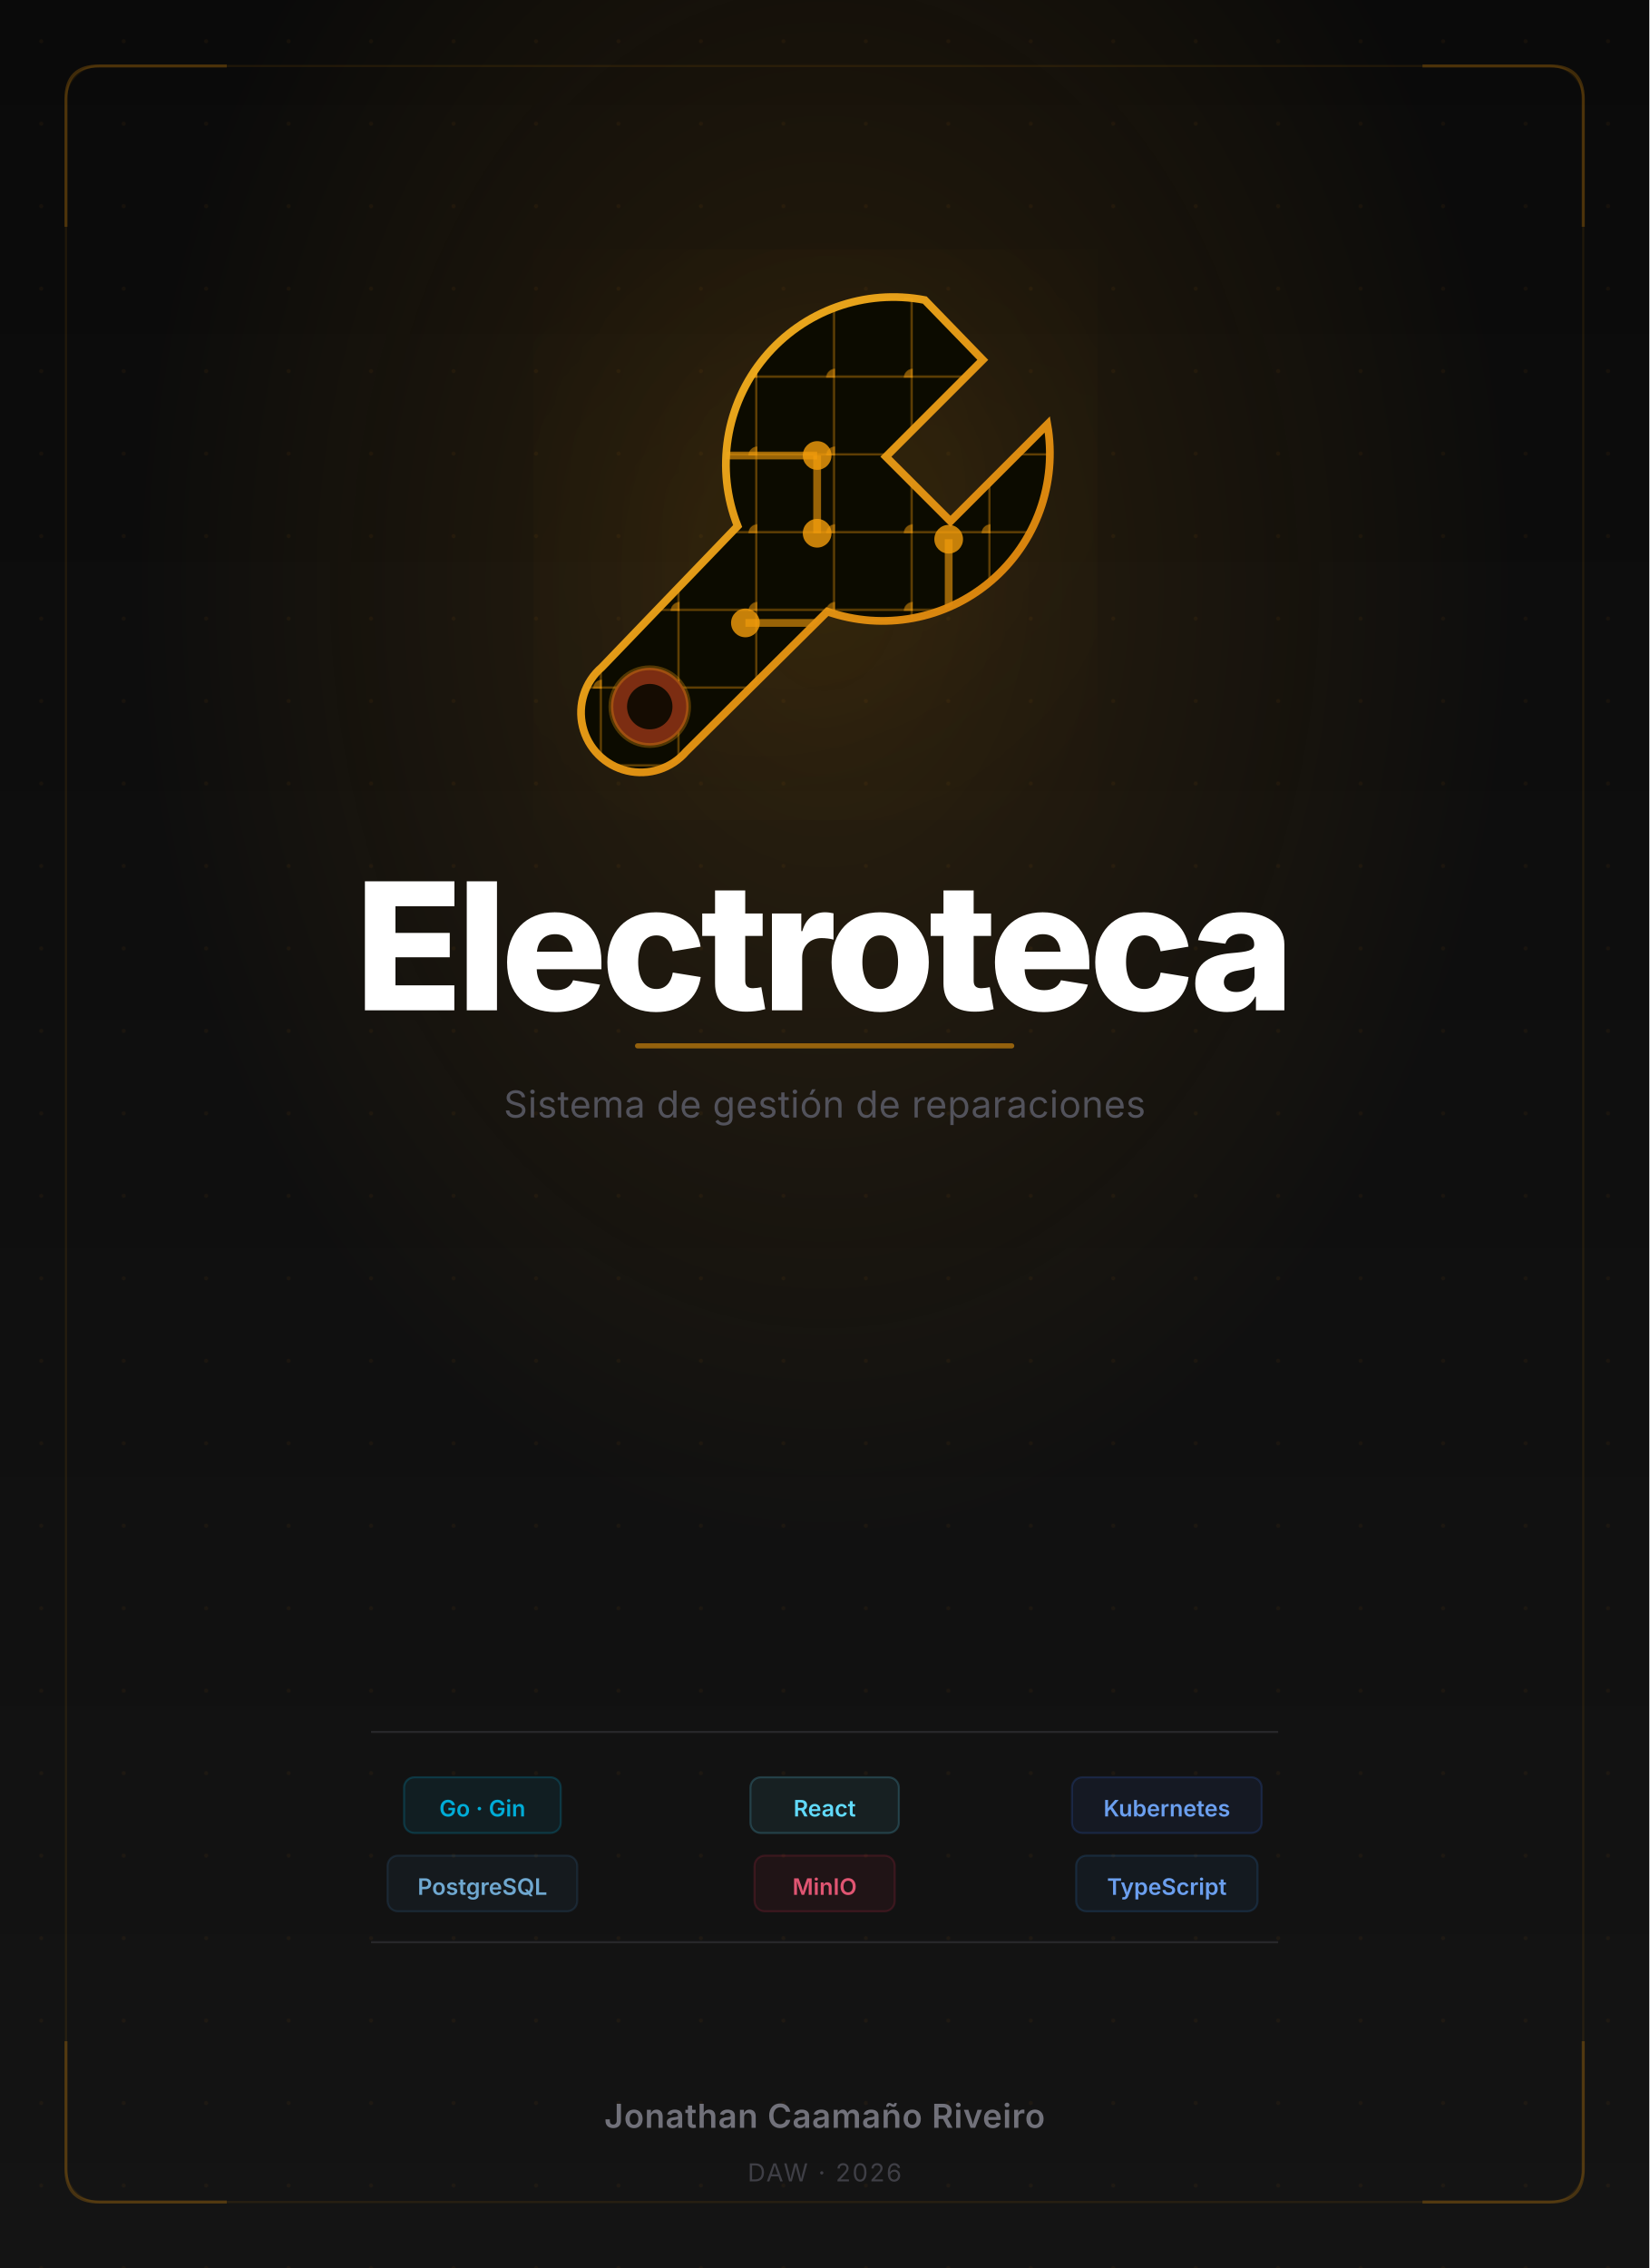
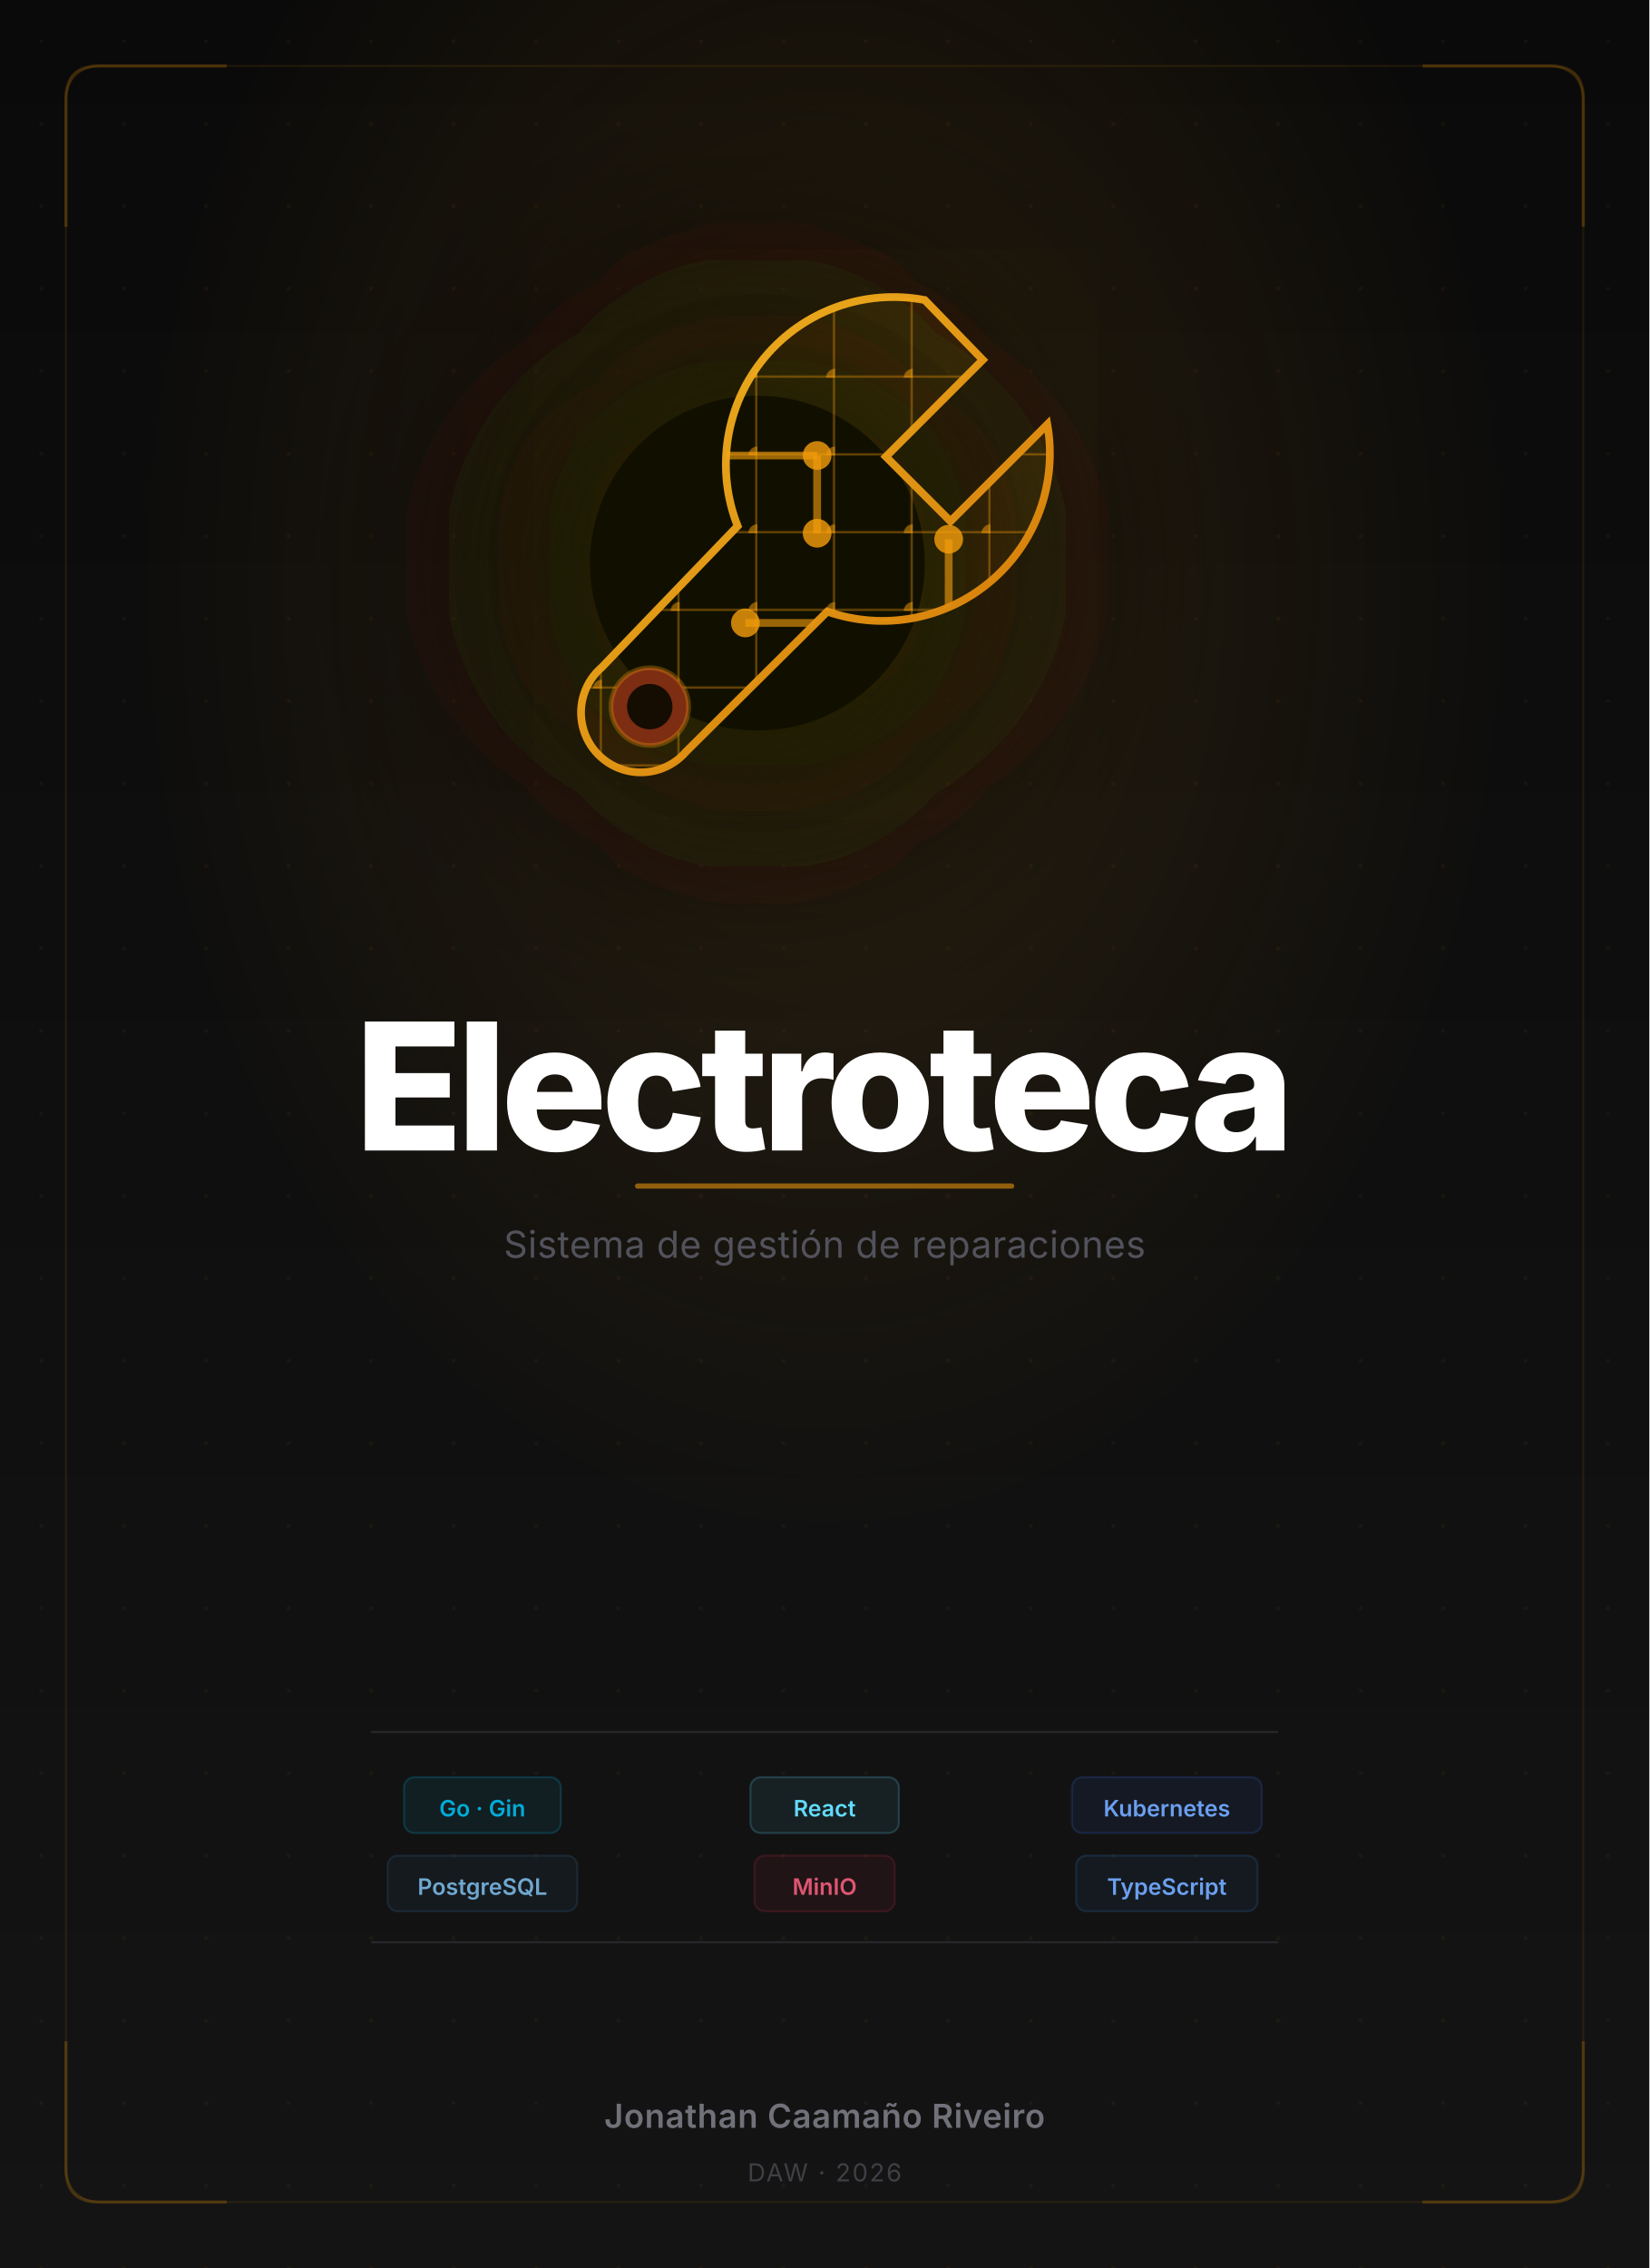
<svg xmlns="http://www.w3.org/2000/svg" viewBox="0 0 800 1100" fill="none">
  <defs>
    <linearGradient id="bg-grad" x1="0" y1="0" x2="0" y2="1">
      <stop offset="0%" stop-color="#0a0a0a" />
      <stop offset="100%" stop-color="#141414" />
    </linearGradient>
    <radialGradient id="amber-glow" cx="50%" cy="26%" r="42%">
      <stop offset="0%" stop-color="#f59e0b" stop-opacity="0.13" />
      <stop offset="100%" stop-color="#f59e0b" stop-opacity="0" />
    </radialGradient>
    <linearGradient id="wrench-stroke" x1="0" y1="0" x2="1" y2="1">
      <stop offset="0%" stop-color="#fbbf24" />
      <stop offset="100%" stop-color="#d97706" />
    </linearGradient>
    <filter id="logo-glow">
      <feGaussianBlur in="SourceGraphic" stdDeviation="26" result="blur" />
      <feMerge>
        <feMergeNode in="blur" />
        <feMergeNode in="SourceGraphic" />
      </feMerge>
    </filter>
-     <filter id="dot-glow">
-       <feGaussianBlur in="SourceGraphic" stdDeviation="4" result="blur" />
-       <feMerge>
-         <feMergeNode in="blur" />
-         <feMergeNode in="SourceGraphic" />
-       </feMerge>
+     <filter id="circle-bg" x="-60%" y="-60%" width="220%" height="220%">
+       <feGaussianBlur in="SourceGraphic" stdDeviation="18" />
    </filter>
    <pattern id="pcb-grid" x="-26" y="-44" width="13" height="13" patternUnits="userSpaceOnUse">
      <line x1="0" y1="13" x2="13" y2="13" stroke="#f59e0b" stroke-width="0.75" opacity="0.35" />
      <line x1="13" y1="0" x2="13" y2="13" stroke="#f59e0b" stroke-width="0.75" opacity="0.35" />
      <circle cx="13" cy="13" r="1.5" fill="#f59e0b" opacity="0.50" />
    </pattern>
    <clipPath id="wrench-clip">
      <path d="M28 -44a28 28 0 0 0-31.3 37.8L-26 17.4a10 10 0 1 0 14.1 14.1                L11.7 8.1A28 28 0 0 0 48.5 -23.2l-16.2 16.2-10.8-10.8 16.2-16.2z" />
    </clipPath>
  </defs>
  <rect width="800" height="1100" fill="url(#bg-grad)" />
  <rect width="800" height="1100" fill="url(#amber-glow)" />
  <pattern id="dots" x="0" y="0" width="40" height="40" patternUnits="userSpaceOnUse">
    <circle cx="20" cy="20" r="1" fill="#f59e0b" opacity="0.05" />
  </pattern>
  <rect width="800" height="1100" fill="url(#dots)" />
  <rect x="32" y="32" width="736" height="1036" rx="16" stroke="#f59e0b" stroke-width="1" stroke-opacity="0.09" fill="none" />
  <g transform="translate(400,255) scale(2.9) translate(-11.25,6.25)">
    <path d="M28 -44a28 28 0 0 0-31.3 37.8L-26 17.4a10 10 0 1 0 14.1 14.1              L11.7 8.1A28 28 0 0 0 48.5 -23.2l-16.2 16.2-10.8-10.8 16.2-16.2z" fill="#f59e0b" fill-opacity="0.12" filter="url(#logo-glow)" />
-     <path d="M28 -44a28 28 0 0 0-31.3 37.8L-26 17.4a10 10 0 1 0 14.1 14.1              L11.7 8.1A28 28 0 0 0 48.5 -23.2l-16.2 16.2-10.8-10.8 16.2-16.2z" fill="#0c0b00" />
+     <circle cx="0" cy="0" r="44" fill="#1c1600" filter="url(#circle-bg)" />
+     <circle cx="0" cy="0" r="28" fill="#111000" />
    <g clip-path="url(#wrench-clip)">
      <rect x="-30" y="-50" width="85" height="90" fill="url(#pcb-grid)" />
      <line x1="-26" y1="-18" x2="10" y2="-18" stroke="#f59e0b" stroke-width="1.3" opacity="0.6" />
      <line x1="10" y1="-18" x2="10" y2="-5" stroke="#f59e0b" stroke-width="1.3" opacity="0.6" />
      <circle cx="10" cy="-18" r="2.4" fill="#f59e0b" opacity="0.8" />
      <circle cx="10" cy="-5" r="2.4" fill="#f59e0b" opacity="0.8" />
      <line x1="-2" y1="10" x2="32" y2="10" stroke="#f59e0b" stroke-width="1.3" opacity="0.6" />
      <line x1="32" y1="10" x2="32" y2="-4" stroke="#f59e0b" stroke-width="1.3" opacity="0.6" />
      <circle cx="-2" cy="10" r="2.4" fill="#f59e0b" opacity="0.8" />
      <circle cx="32" cy="10" r="2.4" fill="#f59e0b" opacity="0.8" />
      <circle cx="32" cy="-4" r="2.4" fill="#f59e0b" opacity="0.8" />
    </g>
    <path d="M28 -44a28 28 0 0 0-31.3 37.8L-26 17.4a10 10 0 1 0 14.1 14.1              L11.7 8.1A28 28 0 0 0 48.5 -23.2l-16.2 16.2-10.8-10.8 16.2-16.2z" fill="none" stroke="url(#wrench-stroke)" stroke-width="1.3" stroke-opacity="0.95" />
    <circle cx="-18" cy="24" r="6.5" fill="#7c2d12" />
    <circle cx="-18" cy="24" r="3.8" fill="#0a0900" opacity="0.9" />
    <circle cx="-18" cy="24" r="6.5" fill="none" stroke="#f59e0b" stroke-width="0.8" stroke-opacity="0.30" />
  </g>
-   <text x="400" y="490" font-family="Inter, -apple-system, BlinkMacSystemFont, sans-serif" font-size="86" font-weight="800" fill="white" text-anchor="middle" letter-spacing="-3">Electroteca</text>
-   <rect x="308" y="506" width="184" height="2.5" rx="1.25" fill="#f59e0b" opacity="0.55" />
-   <text x="400" y="542" font-family="Inter, -apple-system, sans-serif" font-size="18" font-weight="400" fill="#52525b" text-anchor="middle" letter-spacing="0.2">
+   <text x="400" y="558" font-family="Inter, -apple-system, BlinkMacSystemFont, sans-serif" font-size="86" font-weight="800" fill="white" text-anchor="middle" letter-spacing="-3">Electroteca</text>
+   <rect x="308" y="574" width="184" height="2.5" rx="1.25" fill="#f59e0b" opacity="0.55" />
+   <text x="400" y="610" font-family="Inter, -apple-system, sans-serif" font-size="18" font-weight="400" fill="#52525b" text-anchor="middle" letter-spacing="0.2">
    Sistema de gestión de reparaciones
  </text>
  <line x1="180" y1="840" x2="620" y2="840" stroke="#27272a" stroke-width="1" />
  <g font-family="Inter, monospace" font-size="11" font-weight="600" text-anchor="middle">
    <g transform="translate(234,876)">
      <rect x="-38" y="-14" width="76" height="27" rx="5" fill="#00ACD7" fill-opacity="0.08" stroke="#00ACD7" stroke-opacity="0.22" stroke-width="1" />
      <text y="5" fill="#00ACD7">Go · Gin</text>
    </g>
    <g transform="translate(400,876)">
      <rect x="-36" y="-14" width="72" height="27" rx="5" fill="#61DAFB" fill-opacity="0.07" stroke="#61DAFB" stroke-opacity="0.20" stroke-width="1" />
      <text y="5" fill="#61DAFB">React</text>
    </g>
    <g transform="translate(566,876)">
      <rect x="-46" y="-14" width="92" height="27" rx="5" fill="#326CE5" fill-opacity="0.08" stroke="#326CE5" stroke-opacity="0.20" stroke-width="1" />
      <text y="5" fill="#6B9FEF">Kubernetes</text>
    </g>
    <g transform="translate(234,914)">
      <rect x="-46" y="-14" width="92" height="27" rx="5" fill="#336791" fill-opacity="0.10" stroke="#336791" stroke-opacity="0.22" stroke-width="1" />
      <text y="5" fill="#6FA8D0">PostgreSQL</text>
    </g>
    <g transform="translate(400,914)">
      <rect x="-34" y="-14" width="68" height="27" rx="5" fill="#C72C48" fill-opacity="0.08" stroke="#C72C48" stroke-opacity="0.20" stroke-width="1" />
      <text y="5" fill="#E05572">MinIO</text>
    </g>
    <g transform="translate(566,914)">
      <rect x="-44" y="-14" width="88" height="27" rx="5" fill="#3178C6" fill-opacity="0.08" stroke="#3178C6" stroke-opacity="0.20" stroke-width="1" />
      <text y="5" fill="#6B9FEF">TypeScript</text>
    </g>
  </g>
  <line x1="180" y1="942" x2="620" y2="942" stroke="#27272a" stroke-width="1" />
  <text x="400" y="1032" font-family="Inter, -apple-system, sans-serif" font-size="16" font-weight="600" fill="#71717a" text-anchor="middle" letter-spacing="0.3">
    Jonathan Caamaño Riveiro
  </text>
  <text x="400" y="1058" font-family="Inter, -apple-system, sans-serif" font-size="12" font-weight="400" fill="#3f3f46" text-anchor="middle" letter-spacing="0.8">
    DAW · 2026
  </text>
  <path d="M32 110 L32 48 Q32 32 48 32 L110 32" stroke="#f59e0b" stroke-width="1.5" stroke-opacity="0.22" fill="none" />
  <path d="M768 110 L768 48 Q768 32 752 32 L690 32" stroke="#f59e0b" stroke-width="1.5" stroke-opacity="0.22" fill="none" />
  <path d="M32 990 L32 1052 Q32 1068 48 1068 L110 1068" stroke="#f59e0b" stroke-width="1.5" stroke-opacity="0.22" fill="none" />
  <path d="M768 990 L768 1052 Q768 1068 752 1068 L690 1068" stroke="#f59e0b" stroke-width="1.5" stroke-opacity="0.22" fill="none" />
</svg>
